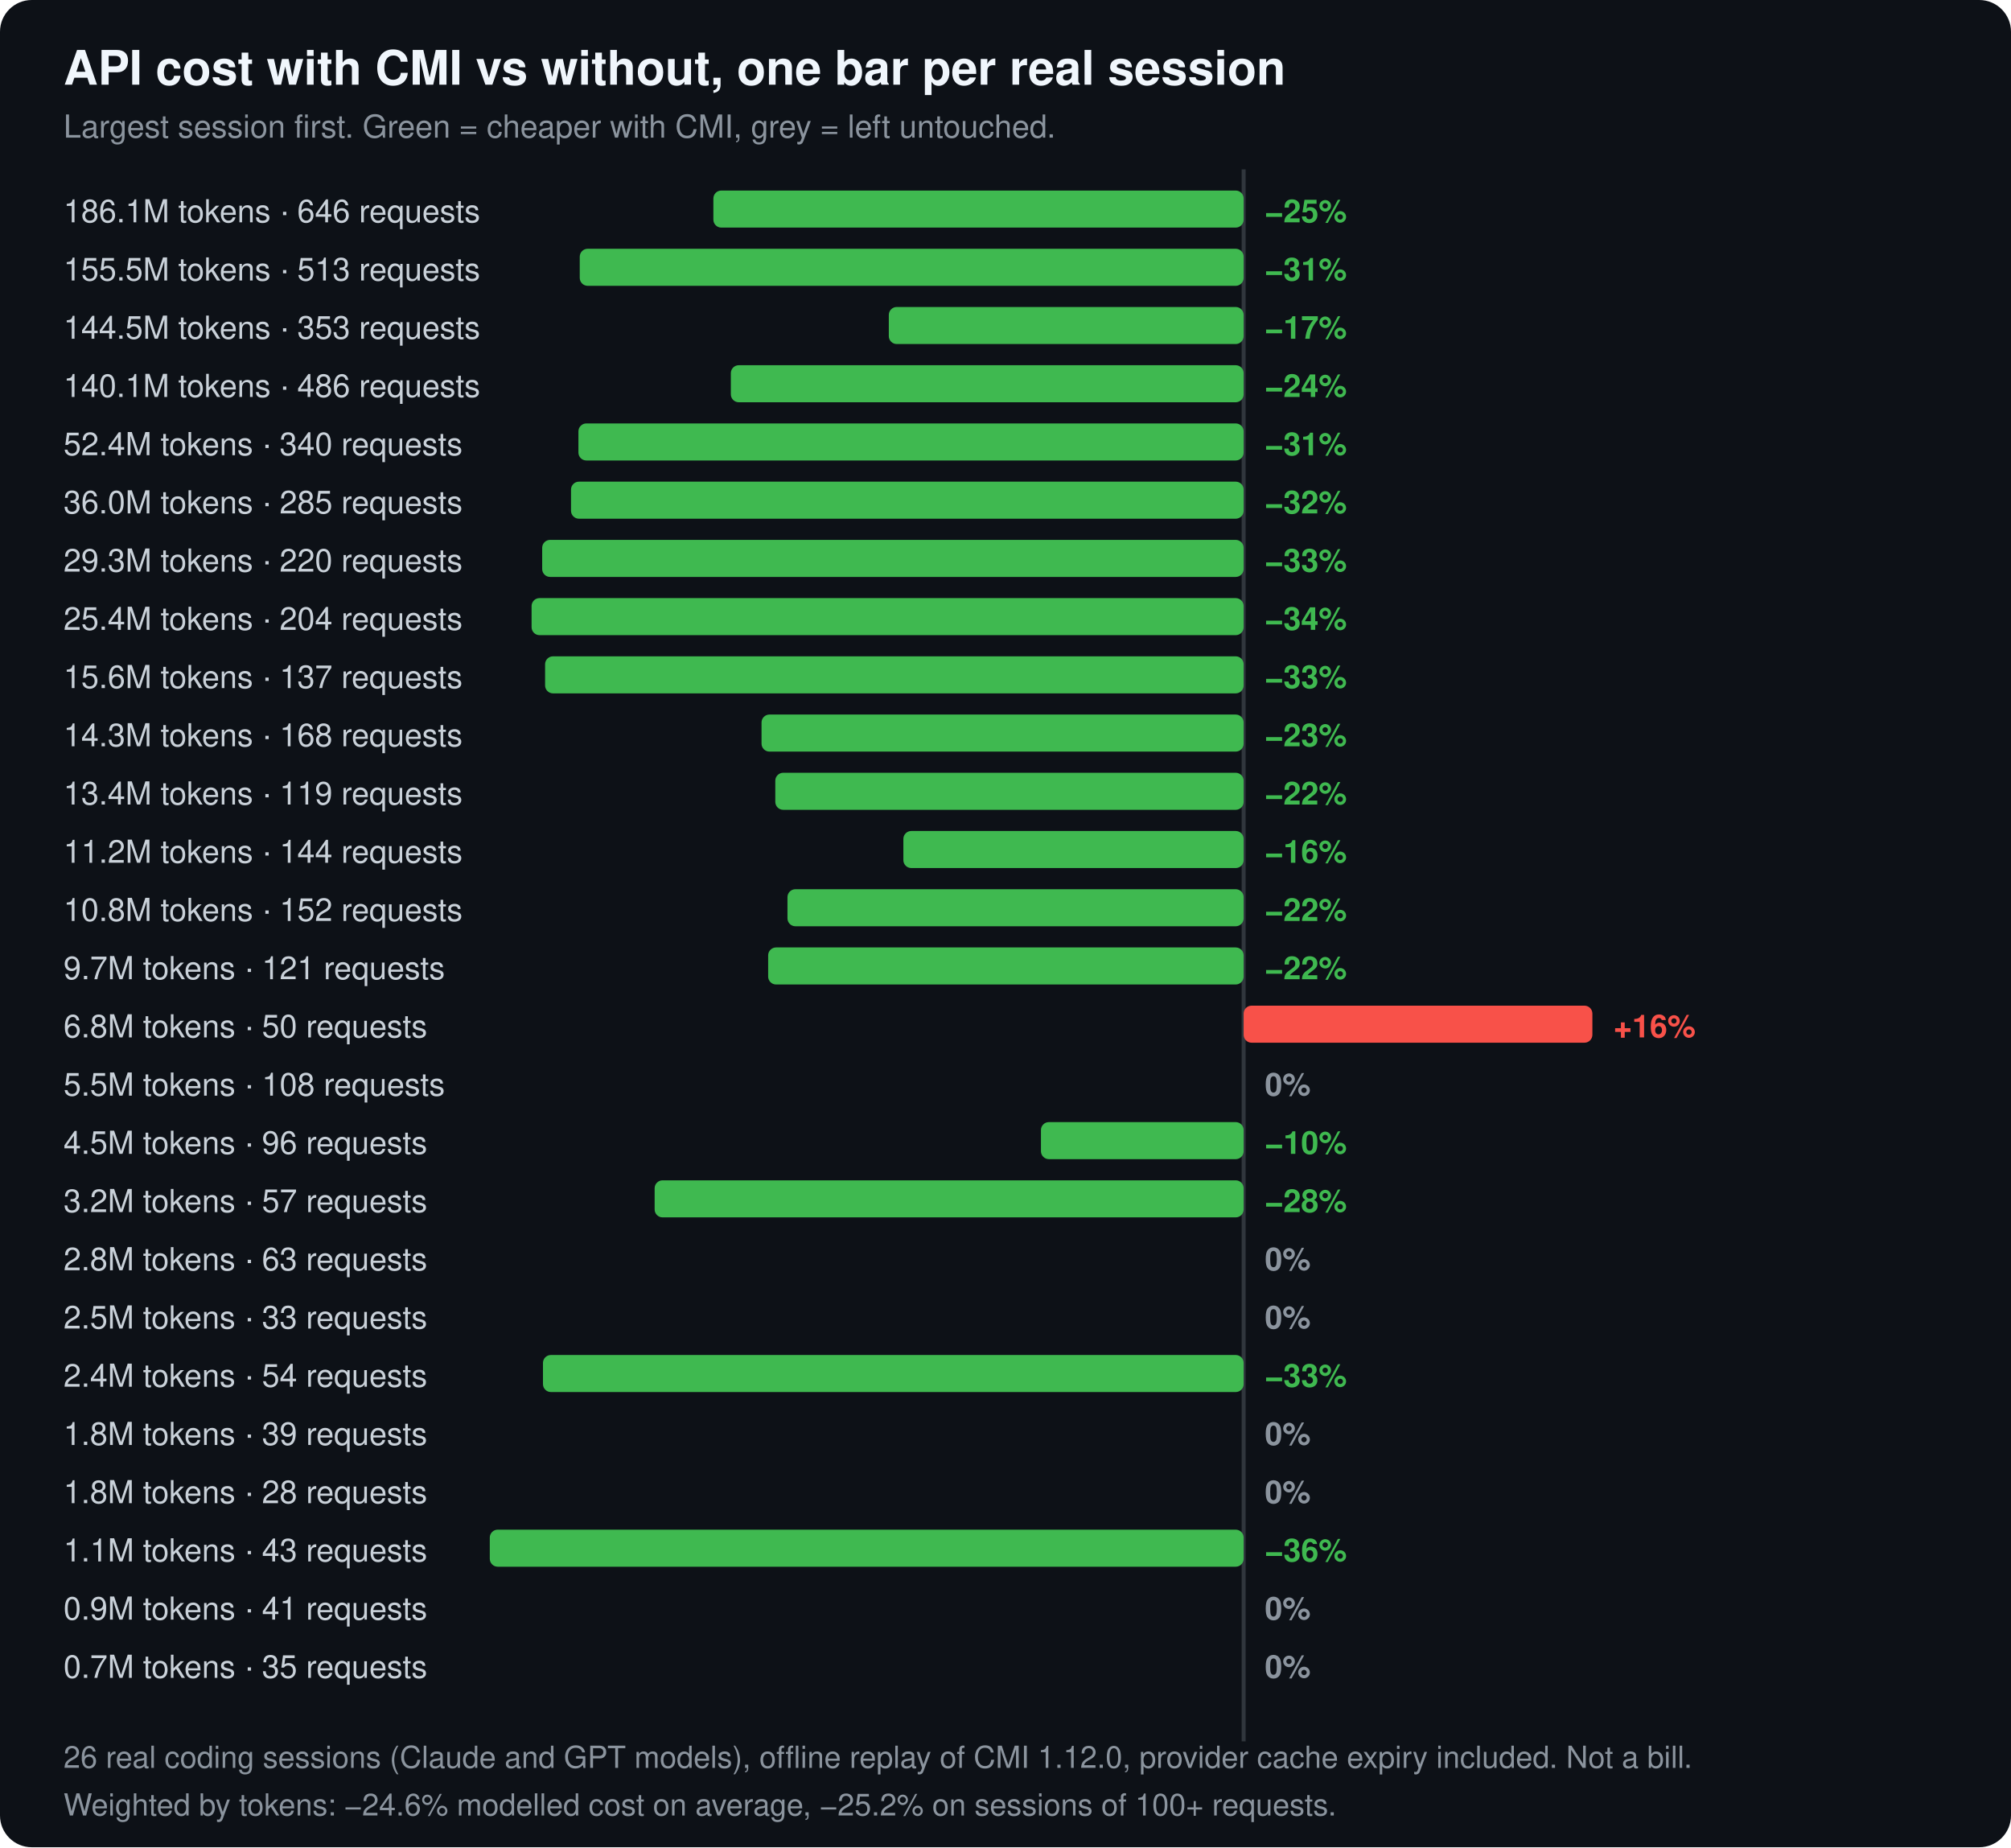
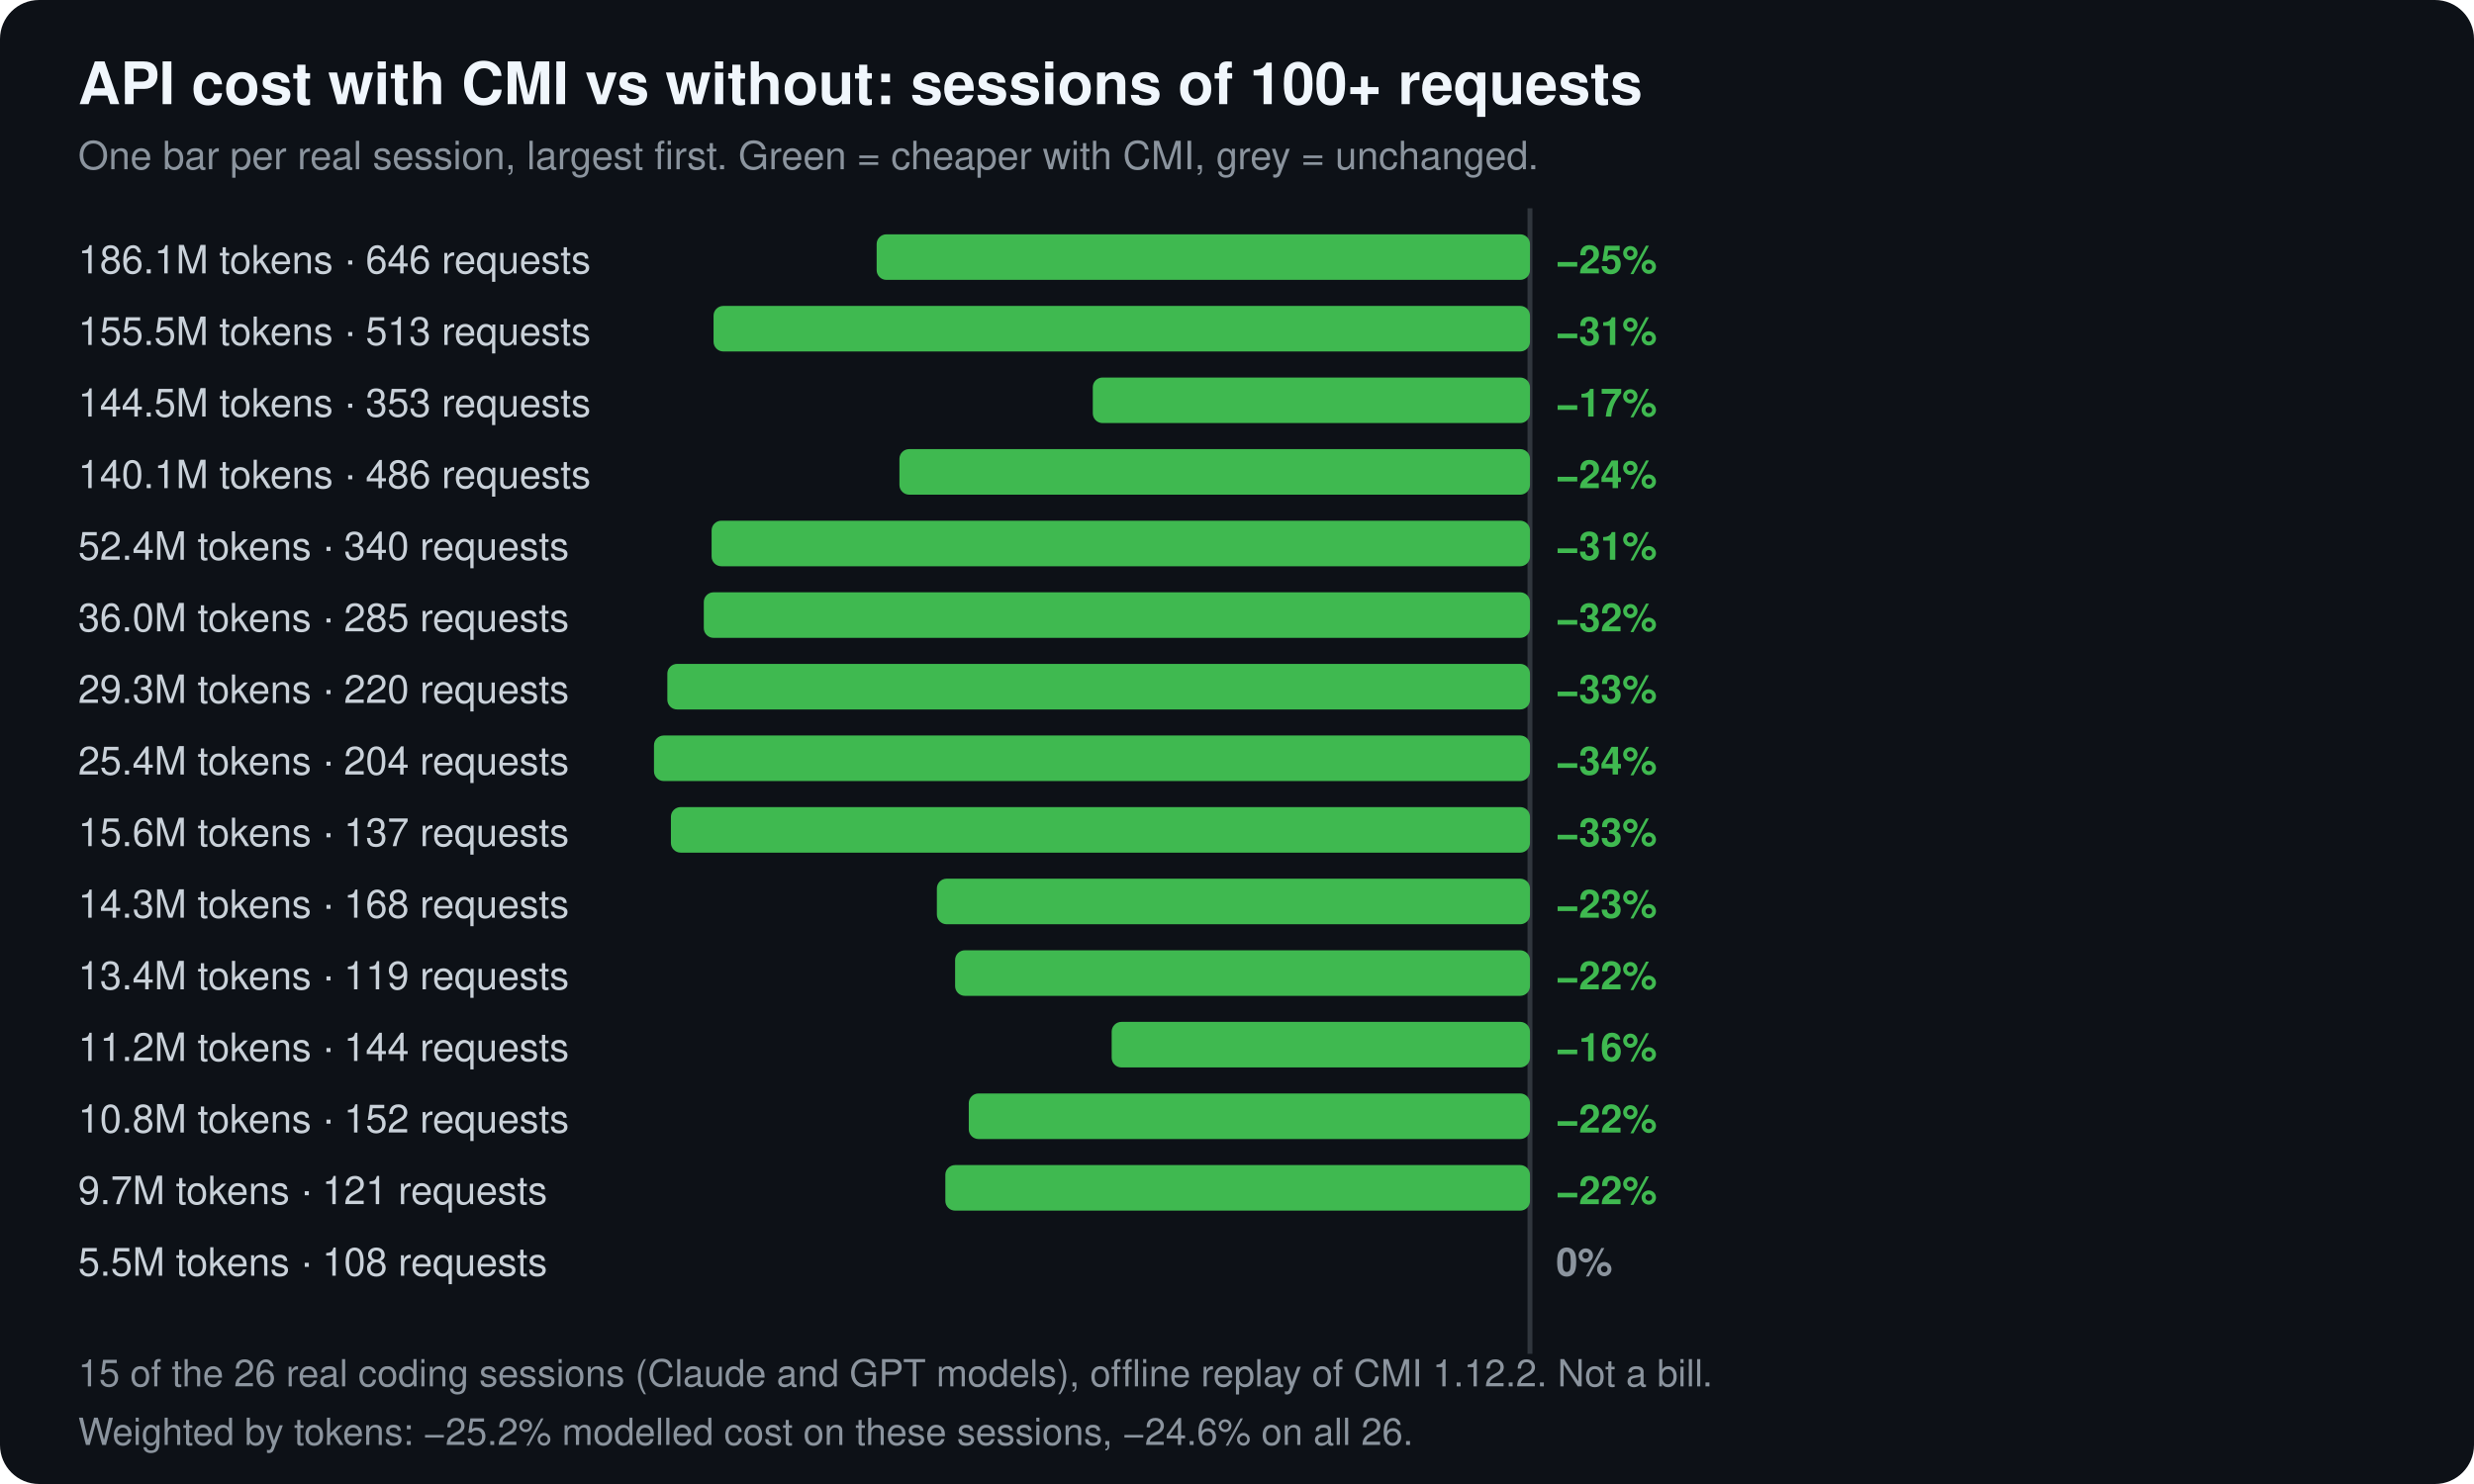
- <svg xmlns="http://www.w3.org/2000/svg" width="760" height="698" viewBox="0 0 760 698" font-family="-apple-system,Segoe UI,Helvetica,Arial,sans-serif">
-   <rect width="760" height="698" rx="12" fill="#0d1117" />
-   <text x="24" y="32" fill="#f0f6fc" font-size="18" font-weight="700">API cost with CMI vs without, one bar per real session</text>
-   <text x="24" y="52" fill="#8b949e" font-size="12">Largest session first. Green = cheaper with CMI, grey = left untouched.</text>
-   <line x1="470" y1="64" x2="470" y2="658" stroke="#30363d" stroke-width="1.5" />
+ <svg xmlns="http://www.w3.org/2000/svg" width="760" height="456" viewBox="0 0 760 456" font-family="-apple-system,Segoe UI,Helvetica,Arial,sans-serif">
+   <rect width="760" height="456" rx="12" fill="#0d1117" />
+   <text x="24" y="32" fill="#f0f6fc" font-size="18" font-weight="700">API cost with CMI vs without: sessions of 100+ requests</text>
+   <text x="24" y="52" fill="#8b949e" font-size="12">One bar per real session, largest first. Green = cheaper with CMI, grey = unchanged.</text>
+   <line x1="470" y1="64" x2="470" y2="416" stroke="#30363d" stroke-width="1.5" />
  <text x="24" y="84" fill="#c9d1d9" font-size="12">186.1M tokens · 646 requests</text>
-   <rect x="269.6" y="72" width="200.4" height="14" rx="3" fill="#3fb950" />
+   <rect x="269.3" y="72" width="200.7" height="14" rx="3" fill="#3fb950" />
  <text x="478" y="84" fill="#3fb950" font-size="12" font-weight="700">−25%</text>
  <text x="24" y="106" fill="#c9d1d9" font-size="12">155.5M tokens · 513 requests</text>
-   <rect x="219.1" y="94" width="250.9" height="14" rx="3" fill="#3fb950" />
+   <rect x="219.2" y="94" width="250.8" height="14" rx="3" fill="#3fb950" />
  <text x="478" y="106" fill="#3fb950" font-size="12" font-weight="700">−31%</text>
  <text x="24" y="128" fill="#c9d1d9" font-size="12">144.5M tokens · 353 requests</text>
-   <rect x="335.9" y="116" width="134.1" height="14" rx="3" fill="#3fb950" />
+   <rect x="335.7" y="116" width="134.3" height="14" rx="3" fill="#3fb950" />
  <text x="478" y="128" fill="#3fb950" font-size="12" font-weight="700">−17%</text>
  <text x="24" y="150" fill="#c9d1d9" font-size="12">140.1M tokens · 486 requests</text>
-   <rect x="276.2" y="138" width="193.8" height="14" rx="3" fill="#3fb950" />
+   <rect x="276.3" y="138" width="193.7" height="14" rx="3" fill="#3fb950" />
  <text x="478" y="150" fill="#3fb950" font-size="12" font-weight="700">−24%</text>
  <text x="24" y="172" fill="#c9d1d9" font-size="12"> 52.4M tokens · 340 requests</text>
  <rect x="218.6" y="160" width="251.4" height="14" rx="3" fill="#3fb950" />
  <text x="478" y="172" fill="#3fb950" font-size="12" font-weight="700">−31%</text>
  <text x="24" y="194" fill="#c9d1d9" font-size="12"> 36.0M tokens · 285 requests</text>
-   <rect x="215.8" y="182" width="254.2" height="14" rx="3" fill="#3fb950" />
+   <rect x="216.2" y="182" width="253.8" height="14" rx="3" fill="#3fb950" />
  <text x="478" y="194" fill="#3fb950" font-size="12" font-weight="700">−32%</text>
  <text x="24" y="216" fill="#c9d1d9" font-size="12"> 29.3M tokens · 220 requests</text>
-   <rect x="204.9" y="204" width="265.1" height="14" rx="3" fill="#3fb950" />
+   <rect x="205.0" y="204" width="265.0" height="14" rx="3" fill="#3fb950" />
  <text x="478" y="216" fill="#3fb950" font-size="12" font-weight="700">−33%</text>
  <text x="24" y="238" fill="#c9d1d9" font-size="12"> 25.4M tokens · 204 requests</text>
  <rect x="200.9" y="226" width="269.1" height="14" rx="3" fill="#3fb950" />
  <text x="478" y="238" fill="#3fb950" font-size="12" font-weight="700">−34%</text>
  <text x="24" y="260" fill="#c9d1d9" font-size="12"> 15.6M tokens · 137 requests</text>
-   <rect x="206.0" y="248" width="264.0" height="14" rx="3" fill="#3fb950" />
+   <rect x="206.1" y="248" width="263.9" height="14" rx="3" fill="#3fb950" />
  <text x="478" y="260" fill="#3fb950" font-size="12" font-weight="700">−33%</text>
  <text x="24" y="282" fill="#c9d1d9" font-size="12"> 14.3M tokens · 168 requests</text>
  <rect x="287.8" y="270" width="182.2" height="14" rx="3" fill="#3fb950" />
  <text x="478" y="282" fill="#3fb950" font-size="12" font-weight="700">−23%</text>
  <text x="24" y="304" fill="#c9d1d9" font-size="12"> 13.4M tokens · 119 requests</text>
-   <rect x="293.0" y="292" width="177.0" height="14" rx="3" fill="#3fb950" />
+   <rect x="293.4" y="292" width="176.6" height="14" rx="3" fill="#3fb950" />
  <text x="478" y="304" fill="#3fb950" font-size="12" font-weight="700">−22%</text>
  <text x="24" y="326" fill="#c9d1d9" font-size="12"> 11.2M tokens · 144 requests</text>
-   <rect x="341.4" y="314" width="128.6" height="14" rx="3" fill="#3fb950" />
+   <rect x="341.5" y="314" width="128.5" height="14" rx="3" fill="#3fb950" />
  <text x="478" y="326" fill="#3fb950" font-size="12" font-weight="700">−16%</text>
  <text x="24" y="348" fill="#c9d1d9" font-size="12"> 10.8M tokens · 152 requests</text>
  <rect x="297.6" y="336" width="172.4" height="14" rx="3" fill="#3fb950" />
  <text x="478" y="348" fill="#3fb950" font-size="12" font-weight="700">−22%</text>
  <text x="24" y="370" fill="#c9d1d9" font-size="12">  9.7M tokens · 121 requests</text>
-   <rect x="290.3" y="358" width="179.7" height="14" rx="3" fill="#3fb950" />
+   <rect x="290.4" y="358" width="179.6" height="14" rx="3" fill="#3fb950" />
  <text x="478" y="370" fill="#3fb950" font-size="12" font-weight="700">−22%</text>
-   <text x="24" y="392" fill="#c9d1d9" font-size="12">  6.8M tokens · 50 requests</text>
-   <rect x="470" y="380" width="131.8" height="14" rx="3" fill="#f85149" />
-   <text x="609.8" y="392" fill="#f85149" font-size="12" font-weight="700">+16%</text>
-   <text x="24" y="414" fill="#c9d1d9" font-size="12">  5.5M tokens · 108 requests</text>
-   <text x="478" y="414" fill="#8b949e" font-size="12" font-weight="700">0%</text>
-   <text x="24" y="436" fill="#c9d1d9" font-size="12">  4.5M tokens · 96 requests</text>
-   <rect x="393.4" y="424" width="76.6" height="14" rx="3" fill="#3fb950" />
-   <text x="478" y="436" fill="#3fb950" font-size="12" font-weight="700">−10%</text>
-   <text x="24" y="458" fill="#c9d1d9" font-size="12">  3.2M tokens · 57 requests</text>
-   <rect x="247.4" y="446" width="222.6" height="14" rx="3" fill="#3fb950" />
-   <text x="478" y="458" fill="#3fb950" font-size="12" font-weight="700">−28%</text>
-   <text x="24" y="480" fill="#c9d1d9" font-size="12">  2.8M tokens · 63 requests</text>
-   <text x="478" y="480" fill="#8b949e" font-size="12" font-weight="700">0%</text>
-   <text x="24" y="502" fill="#c9d1d9" font-size="12">  2.5M tokens · 33 requests</text>
-   <text x="478" y="502" fill="#8b949e" font-size="12" font-weight="700">0%</text>
-   <text x="24" y="524" fill="#c9d1d9" font-size="12">  2.4M tokens · 54 requests</text>
-   <rect x="205.2" y="512" width="264.8" height="14" rx="3" fill="#3fb950" />
-   <text x="478" y="524" fill="#3fb950" font-size="12" font-weight="700">−33%</text>
-   <text x="24" y="546" fill="#c9d1d9" font-size="12">  1.8M tokens · 39 requests</text>
-   <text x="478" y="546" fill="#8b949e" font-size="12" font-weight="700">0%</text>
-   <text x="24" y="568" fill="#c9d1d9" font-size="12">  1.8M tokens · 28 requests</text>
-   <text x="478" y="568" fill="#8b949e" font-size="12" font-weight="700">0%</text>
-   <text x="24" y="590" fill="#c9d1d9" font-size="12">  1.1M tokens · 43 requests</text>
-   <rect x="185.1" y="578" width="284.9" height="14" rx="3" fill="#3fb950" />
-   <text x="478" y="590" fill="#3fb950" font-size="12" font-weight="700">−36%</text>
-   <text x="24" y="612" fill="#c9d1d9" font-size="12">  0.9M tokens · 41 requests</text>
-   <text x="478" y="612" fill="#8b949e" font-size="12" font-weight="700">0%</text>
-   <text x="24" y="634" fill="#c9d1d9" font-size="12">  0.7M tokens · 35 requests</text>
-   <text x="478" y="634" fill="#8b949e" font-size="12" font-weight="700">0%</text>
-   <text x="24" y="668" fill="#8b949e" font-size="11.5">26 real coding sessions (Claude and GPT models), offline replay of CMI 1.12.0, provider cache expiry included. Not a bill.</text>
-   <text x="24" y="686" fill="#8b949e" font-size="11.5">Weighted by tokens: −24.6% modelled cost on average, −25.2% on sessions of 100+ requests.</text>
+   <text x="24" y="392" fill="#c9d1d9" font-size="12">  5.5M tokens · 108 requests</text>
+   <text x="478" y="392" fill="#8b949e" font-size="12" font-weight="700">0%</text>
+   <text x="24" y="426" fill="#8b949e" font-size="11.5">15 of the 26 real coding sessions (Claude and GPT models), offline replay of CMI 1.12.2. Not a bill.</text>
+   <text x="24" y="444" fill="#8b949e" font-size="11.5">Weighted by tokens: −25.2% modelled cost on these sessions, −24.6% on all 26.</text>
</svg>
